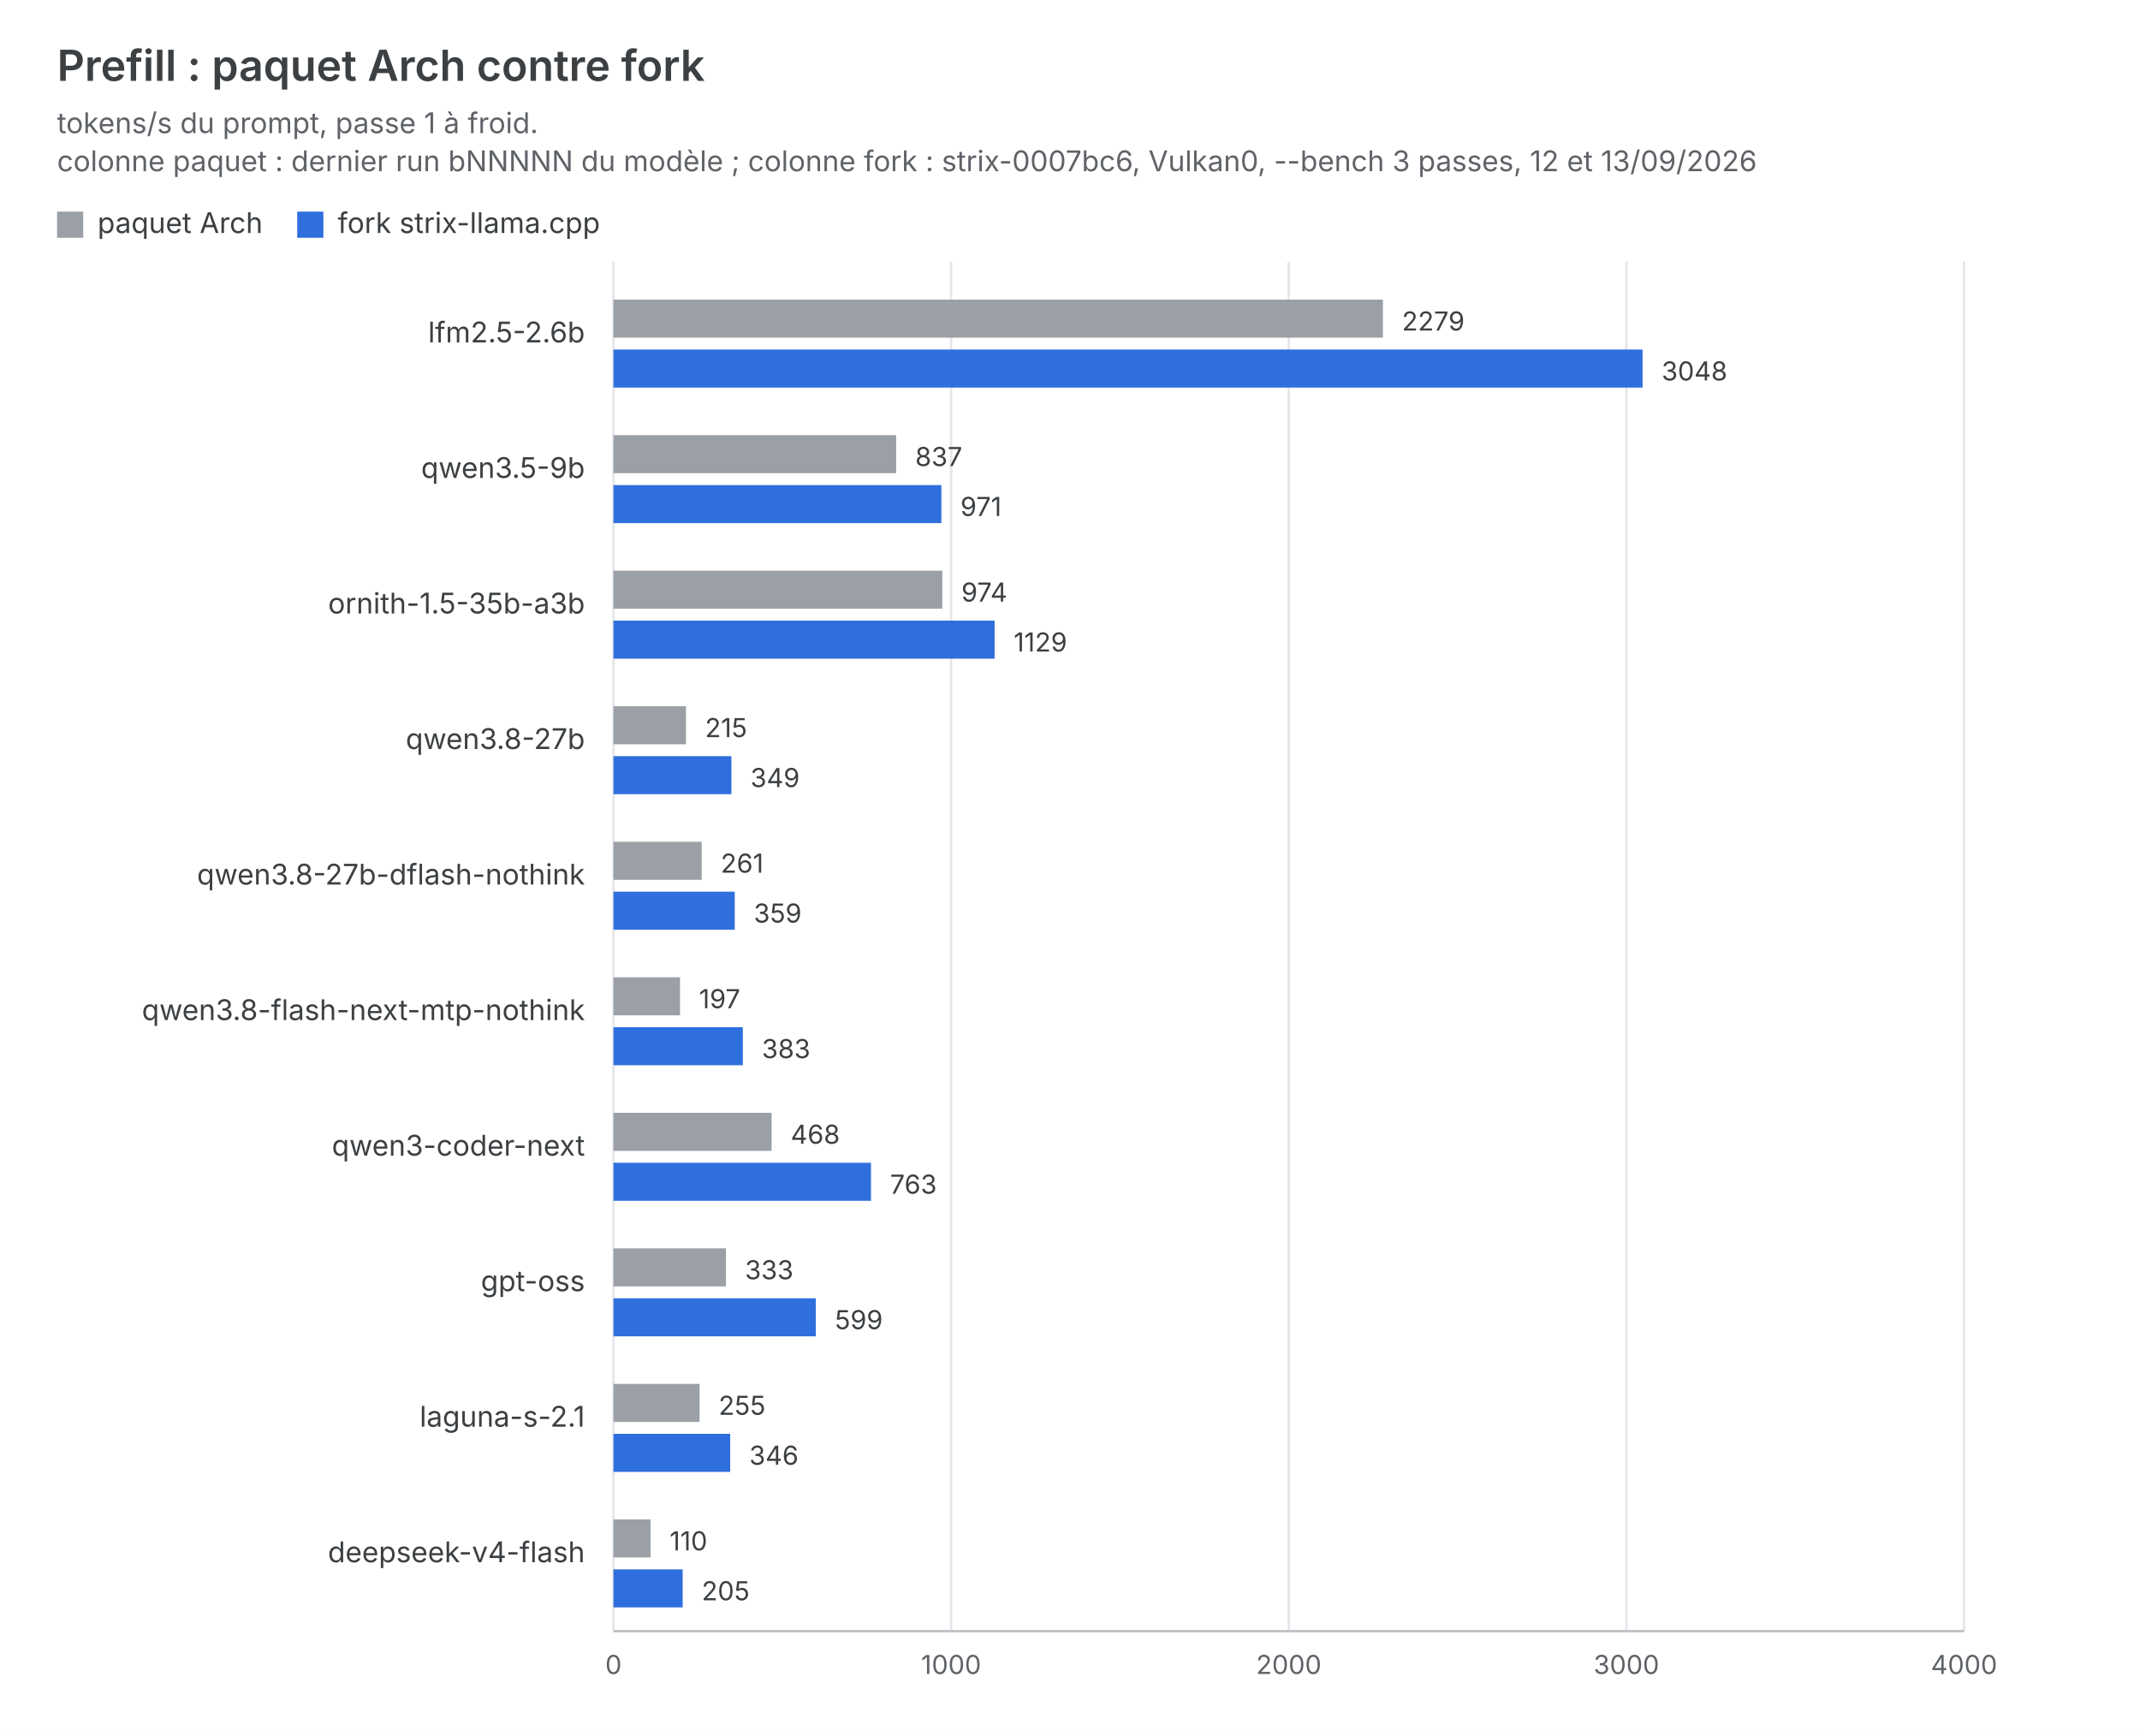
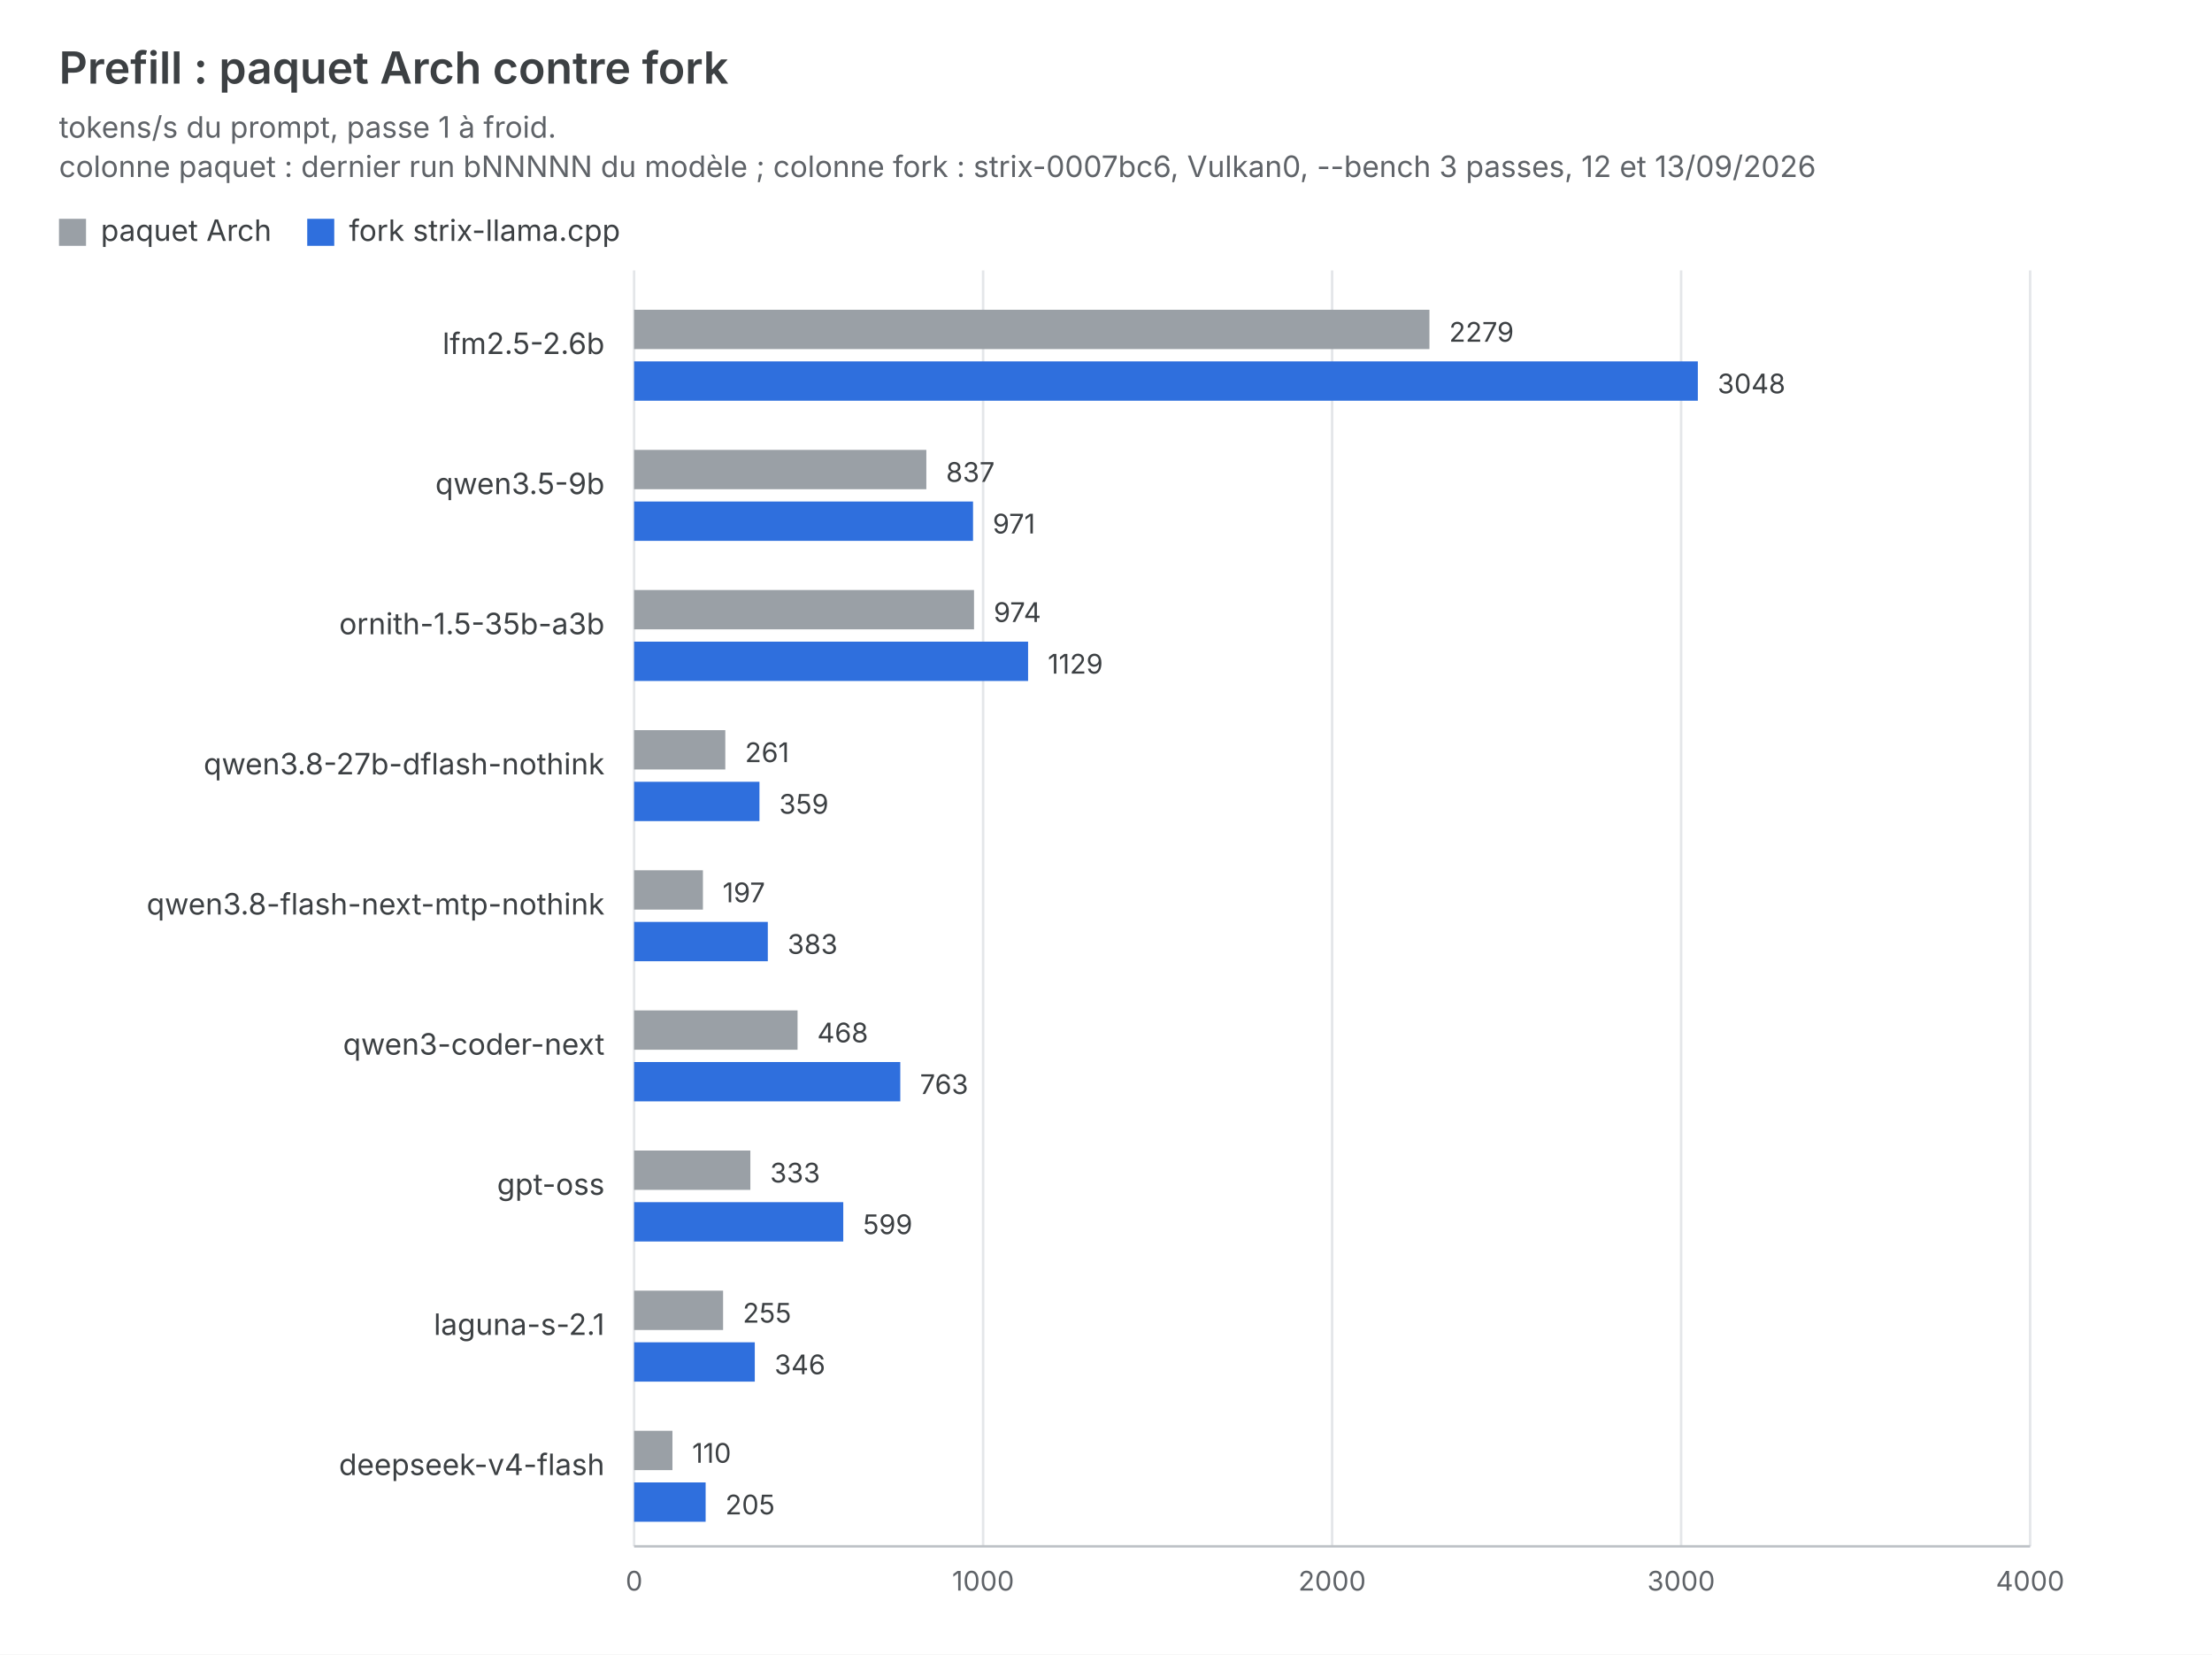
- <svg xmlns="http://www.w3.org/2000/svg" width="900" height="730" viewBox="0 0 900 730" role="img" aria-label="Prefill : paquet Arch contre fork">
-   <rect x="0" y="0" width="900" height="730" fill="#ffffff" />
+ <svg xmlns="http://www.w3.org/2000/svg" width="900" height="673" viewBox="0 0 900 673" role="img" aria-label="Prefill : paquet Arch contre fork">
+   <rect x="0" y="0" width="900" height="673" fill="#ffffff" />
  <text x="24.0" y="34.0" font-family="Inter, Helvetica, Arial, sans-serif" font-size="18" fill="#3c4043" text-anchor="start" font-weight="600">Prefill : paquet Arch contre fork</text>
  <text x="24.0" y="56.0" font-family="Inter, Helvetica, Arial, sans-serif" font-size="12" fill="#5f6368" text-anchor="start">tokens/s du prompt, passe 1 à froid.</text>
  <text x="24.0" y="72.0" font-family="Inter, Helvetica, Arial, sans-serif" font-size="12" fill="#5f6368" text-anchor="start">colonne paquet : dernier run bNNNNN du modèle ; colonne fork : strix-0007bc6, Vulkan0, --bench 3 passes, 12 et 13/09/2026</text>
  <rect x="24.0" y="89.0" width="11" height="11" fill="#9aa0a6" />
  <text x="41.0" y="98.0" font-family="Inter, Helvetica, Arial, sans-serif" font-size="12" fill="#3c4043" text-anchor="start">paquet Arch</text>
  <rect x="125.0" y="89.0" width="11" height="11" fill="#2f6fdd" />
  <text x="142.0" y="98.0" font-family="Inter, Helvetica, Arial, sans-serif" font-size="12" fill="#3c4043" text-anchor="start">fork strix-llama.cpp</text>
-   <line x1="258.0" y1="110.0" x2="258.0" y2="686.0" stroke="#e4e6e9" stroke-width="1.0" />
-   <text x="258.0" y="704.0" font-family="Inter, Helvetica, Arial, sans-serif" font-size="11" fill="#5f6368" text-anchor="middle">0</text>
-   <line x1="400.0" y1="110.0" x2="400.0" y2="686.0" stroke="#e4e6e9" stroke-width="1.0" />
-   <text x="400.0" y="704.0" font-family="Inter, Helvetica, Arial, sans-serif" font-size="11" fill="#5f6368" text-anchor="middle">1000</text>
-   <line x1="542.0" y1="110.0" x2="542.0" y2="686.0" stroke="#e4e6e9" stroke-width="1.0" />
-   <text x="542.0" y="704.0" font-family="Inter, Helvetica, Arial, sans-serif" font-size="11" fill="#5f6368" text-anchor="middle">2000</text>
-   <line x1="684.0" y1="110.0" x2="684.0" y2="686.0" stroke="#e4e6e9" stroke-width="1.0" />
-   <text x="684.0" y="704.0" font-family="Inter, Helvetica, Arial, sans-serif" font-size="11" fill="#5f6368" text-anchor="middle">3000</text>
-   <line x1="826.0" y1="110.0" x2="826.0" y2="686.0" stroke="#e4e6e9" stroke-width="1.0" />
-   <text x="826.0" y="704.0" font-family="Inter, Helvetica, Arial, sans-serif" font-size="11" fill="#5f6368" text-anchor="middle">4000</text>
-   <line x1="258.0" y1="686.0" x2="826.0" y2="686.0" stroke="#bdc1c6" stroke-width="1.0" />
+   <line x1="258.0" y1="110.0" x2="258.0" y2="629.0" stroke="#e4e6e9" stroke-width="1.0" />
+   <text x="258.0" y="647.0" font-family="Inter, Helvetica, Arial, sans-serif" font-size="11" fill="#5f6368" text-anchor="middle">0</text>
+   <line x1="400.0" y1="110.0" x2="400.0" y2="629.0" stroke="#e4e6e9" stroke-width="1.0" />
+   <text x="400.0" y="647.0" font-family="Inter, Helvetica, Arial, sans-serif" font-size="11" fill="#5f6368" text-anchor="middle">1000</text>
+   <line x1="542.0" y1="110.0" x2="542.0" y2="629.0" stroke="#e4e6e9" stroke-width="1.0" />
+   <text x="542.0" y="647.0" font-family="Inter, Helvetica, Arial, sans-serif" font-size="11" fill="#5f6368" text-anchor="middle">2000</text>
+   <line x1="684.0" y1="110.0" x2="684.0" y2="629.0" stroke="#e4e6e9" stroke-width="1.0" />
+   <text x="684.0" y="647.0" font-family="Inter, Helvetica, Arial, sans-serif" font-size="11" fill="#5f6368" text-anchor="middle">3000</text>
+   <line x1="826.0" y1="110.0" x2="826.0" y2="629.0" stroke="#e4e6e9" stroke-width="1.0" />
+   <text x="826.0" y="647.0" font-family="Inter, Helvetica, Arial, sans-serif" font-size="11" fill="#5f6368" text-anchor="middle">4000</text>
+   <line x1="258.0" y1="629.0" x2="826.0" y2="629.0" stroke="#bdc1c6" stroke-width="1.0" />
  <text x="246.0" y="144.0" font-family="Inter, Helvetica, Arial, sans-serif" font-size="12" fill="#3c4043" text-anchor="end">lfm2.5-2.6b</text>
  <rect x="258.0" y="126.0" width="323.6" height="16.0" fill="#9aa0a6" />
  <text x="589.6" y="139.0" font-family="Inter, Helvetica, Arial, sans-serif" font-size="11" fill="#3c4043" text-anchor="start">2279</text>
  <rect x="258.0" y="147.0" width="432.8" height="16.0" fill="#2f6fdd" />
  <text x="698.8" y="160.0" font-family="Inter, Helvetica, Arial, sans-serif" font-size="11" fill="#3c4043" text-anchor="start">3048</text>
  <text x="246.0" y="201.0" font-family="Inter, Helvetica, Arial, sans-serif" font-size="12" fill="#3c4043" text-anchor="end">qwen3.5-9b</text>
  <rect x="258.0" y="183.0" width="118.9" height="16.0" fill="#9aa0a6" />
  <text x="384.9" y="196.0" font-family="Inter, Helvetica, Arial, sans-serif" font-size="11" fill="#3c4043" text-anchor="start">837</text>
  <rect x="258.0" y="204.0" width="137.9" height="16.0" fill="#2f6fdd" />
  <text x="403.9" y="217.0" font-family="Inter, Helvetica, Arial, sans-serif" font-size="11" fill="#3c4043" text-anchor="start">971</text>
  <text x="246.0" y="258.0" font-family="Inter, Helvetica, Arial, sans-serif" font-size="12" fill="#3c4043" text-anchor="end">ornith-1.5-35b-a3b</text>
  <rect x="258.0" y="240.0" width="138.3" height="16.0" fill="#9aa0a6" />
  <text x="404.3" y="253.0" font-family="Inter, Helvetica, Arial, sans-serif" font-size="11" fill="#3c4043" text-anchor="start">974</text>
  <rect x="258.0" y="261.0" width="160.3" height="16.0" fill="#2f6fdd" />
  <text x="426.3" y="274.0" font-family="Inter, Helvetica, Arial, sans-serif" font-size="11" fill="#3c4043" text-anchor="start">1129</text>
-   <text x="246.0" y="315.0" font-family="Inter, Helvetica, Arial, sans-serif" font-size="12" fill="#3c4043" text-anchor="end">qwen3.8-27b</text>
-   <rect x="258.0" y="297.0" width="30.5" height="16.0" fill="#9aa0a6" />
-   <text x="296.5" y="310.0" font-family="Inter, Helvetica, Arial, sans-serif" font-size="11" fill="#3c4043" text-anchor="start">215</text>
-   <rect x="258.0" y="318.0" width="49.6" height="16.0" fill="#2f6fdd" />
-   <text x="315.6" y="331.0" font-family="Inter, Helvetica, Arial, sans-serif" font-size="11" fill="#3c4043" text-anchor="start">349</text>
-   <text x="246.0" y="372.0" font-family="Inter, Helvetica, Arial, sans-serif" font-size="12" fill="#3c4043" text-anchor="end">qwen3.8-27b-dflash-nothink</text>
-   <rect x="258.0" y="354.0" width="37.1" height="16.0" fill="#9aa0a6" />
-   <text x="303.1" y="367.0" font-family="Inter, Helvetica, Arial, sans-serif" font-size="11" fill="#3c4043" text-anchor="start">261</text>
-   <rect x="258.0" y="375.0" width="51.0" height="16.0" fill="#2f6fdd" />
-   <text x="317.0" y="388.0" font-family="Inter, Helvetica, Arial, sans-serif" font-size="11" fill="#3c4043" text-anchor="start">359</text>
-   <text x="246.0" y="429.0" font-family="Inter, Helvetica, Arial, sans-serif" font-size="12" fill="#3c4043" text-anchor="end">qwen3.8-flash-next-mtp-nothink</text>
-   <rect x="258.0" y="411.0" width="28.0" height="16.0" fill="#9aa0a6" />
-   <text x="294.0" y="424.0" font-family="Inter, Helvetica, Arial, sans-serif" font-size="11" fill="#3c4043" text-anchor="start">197</text>
-   <rect x="258.0" y="432.0" width="54.4" height="16.0" fill="#2f6fdd" />
-   <text x="320.4" y="445.0" font-family="Inter, Helvetica, Arial, sans-serif" font-size="11" fill="#3c4043" text-anchor="start">383</text>
-   <text x="246.0" y="486.0" font-family="Inter, Helvetica, Arial, sans-serif" font-size="12" fill="#3c4043" text-anchor="end">qwen3-coder-next</text>
-   <rect x="258.0" y="468.0" width="66.5" height="16.0" fill="#9aa0a6" />
-   <text x="332.5" y="481.0" font-family="Inter, Helvetica, Arial, sans-serif" font-size="11" fill="#3c4043" text-anchor="start">468</text>
-   <rect x="258.0" y="489.0" width="108.3" height="16.0" fill="#2f6fdd" />
-   <text x="374.3" y="502.0" font-family="Inter, Helvetica, Arial, sans-serif" font-size="11" fill="#3c4043" text-anchor="start">763</text>
-   <text x="246.0" y="543.0" font-family="Inter, Helvetica, Arial, sans-serif" font-size="12" fill="#3c4043" text-anchor="end">gpt-oss</text>
-   <rect x="258.0" y="525.0" width="47.3" height="16.0" fill="#9aa0a6" />
-   <text x="313.3" y="538.0" font-family="Inter, Helvetica, Arial, sans-serif" font-size="11" fill="#3c4043" text-anchor="start">333</text>
-   <rect x="258.0" y="546.0" width="85.1" height="16.0" fill="#2f6fdd" />
-   <text x="351.1" y="559.0" font-family="Inter, Helvetica, Arial, sans-serif" font-size="11" fill="#3c4043" text-anchor="start">599</text>
-   <text x="246.0" y="600.0" font-family="Inter, Helvetica, Arial, sans-serif" font-size="12" fill="#3c4043" text-anchor="end">laguna-s-2.1</text>
-   <rect x="258.0" y="582.0" width="36.2" height="16.0" fill="#9aa0a6" />
-   <text x="302.2" y="595.0" font-family="Inter, Helvetica, Arial, sans-serif" font-size="11" fill="#3c4043" text-anchor="start">255</text>
-   <rect x="258.0" y="603.0" width="49.1" height="16.0" fill="#2f6fdd" />
-   <text x="315.1" y="616.0" font-family="Inter, Helvetica, Arial, sans-serif" font-size="11" fill="#3c4043" text-anchor="start">346</text>
-   <text x="246.0" y="657.0" font-family="Inter, Helvetica, Arial, sans-serif" font-size="12" fill="#3c4043" text-anchor="end">deepseek-v4-flash</text>
-   <rect x="258.0" y="639.0" width="15.6" height="16.0" fill="#9aa0a6" />
-   <text x="281.6" y="652.0" font-family="Inter, Helvetica, Arial, sans-serif" font-size="11" fill="#3c4043" text-anchor="start">110</text>
-   <rect x="258.0" y="660.0" width="29.1" height="16.0" fill="#2f6fdd" />
-   <text x="295.1" y="673.0" font-family="Inter, Helvetica, Arial, sans-serif" font-size="11" fill="#3c4043" text-anchor="start">205</text>
+   <text x="246.0" y="315.0" font-family="Inter, Helvetica, Arial, sans-serif" font-size="12" fill="#3c4043" text-anchor="end">qwen3.8-27b-dflash-nothink</text>
+   <rect x="258.0" y="297.0" width="37.1" height="16.0" fill="#9aa0a6" />
+   <text x="303.1" y="310.0" font-family="Inter, Helvetica, Arial, sans-serif" font-size="11" fill="#3c4043" text-anchor="start">261</text>
+   <rect x="258.0" y="318.0" width="51.0" height="16.0" fill="#2f6fdd" />
+   <text x="317.0" y="331.0" font-family="Inter, Helvetica, Arial, sans-serif" font-size="11" fill="#3c4043" text-anchor="start">359</text>
+   <text x="246.0" y="372.0" font-family="Inter, Helvetica, Arial, sans-serif" font-size="12" fill="#3c4043" text-anchor="end">qwen3.8-flash-next-mtp-nothink</text>
+   <rect x="258.0" y="354.0" width="28.0" height="16.0" fill="#9aa0a6" />
+   <text x="294.0" y="367.0" font-family="Inter, Helvetica, Arial, sans-serif" font-size="11" fill="#3c4043" text-anchor="start">197</text>
+   <rect x="258.0" y="375.0" width="54.4" height="16.0" fill="#2f6fdd" />
+   <text x="320.4" y="388.0" font-family="Inter, Helvetica, Arial, sans-serif" font-size="11" fill="#3c4043" text-anchor="start">383</text>
+   <text x="246.0" y="429.0" font-family="Inter, Helvetica, Arial, sans-serif" font-size="12" fill="#3c4043" text-anchor="end">qwen3-coder-next</text>
+   <rect x="258.0" y="411.0" width="66.5" height="16.0" fill="#9aa0a6" />
+   <text x="332.5" y="424.0" font-family="Inter, Helvetica, Arial, sans-serif" font-size="11" fill="#3c4043" text-anchor="start">468</text>
+   <rect x="258.0" y="432.0" width="108.3" height="16.0" fill="#2f6fdd" />
+   <text x="374.3" y="445.0" font-family="Inter, Helvetica, Arial, sans-serif" font-size="11" fill="#3c4043" text-anchor="start">763</text>
+   <text x="246.0" y="486.0" font-family="Inter, Helvetica, Arial, sans-serif" font-size="12" fill="#3c4043" text-anchor="end">gpt-oss</text>
+   <rect x="258.0" y="468.0" width="47.3" height="16.0" fill="#9aa0a6" />
+   <text x="313.3" y="481.0" font-family="Inter, Helvetica, Arial, sans-serif" font-size="11" fill="#3c4043" text-anchor="start">333</text>
+   <rect x="258.0" y="489.0" width="85.1" height="16.0" fill="#2f6fdd" />
+   <text x="351.1" y="502.0" font-family="Inter, Helvetica, Arial, sans-serif" font-size="11" fill="#3c4043" text-anchor="start">599</text>
+   <text x="246.0" y="543.0" font-family="Inter, Helvetica, Arial, sans-serif" font-size="12" fill="#3c4043" text-anchor="end">laguna-s-2.1</text>
+   <rect x="258.0" y="525.0" width="36.2" height="16.0" fill="#9aa0a6" />
+   <text x="302.2" y="538.0" font-family="Inter, Helvetica, Arial, sans-serif" font-size="11" fill="#3c4043" text-anchor="start">255</text>
+   <rect x="258.0" y="546.0" width="49.1" height="16.0" fill="#2f6fdd" />
+   <text x="315.1" y="559.0" font-family="Inter, Helvetica, Arial, sans-serif" font-size="11" fill="#3c4043" text-anchor="start">346</text>
+   <text x="246.0" y="600.0" font-family="Inter, Helvetica, Arial, sans-serif" font-size="12" fill="#3c4043" text-anchor="end">deepseek-v4-flash</text>
+   <rect x="258.0" y="582.0" width="15.6" height="16.0" fill="#9aa0a6" />
+   <text x="281.6" y="595.0" font-family="Inter, Helvetica, Arial, sans-serif" font-size="11" fill="#3c4043" text-anchor="start">110</text>
+   <rect x="258.0" y="603.0" width="29.1" height="16.0" fill="#2f6fdd" />
+   <text x="295.1" y="616.0" font-family="Inter, Helvetica, Arial, sans-serif" font-size="11" fill="#3c4043" text-anchor="start">205</text>
</svg>
